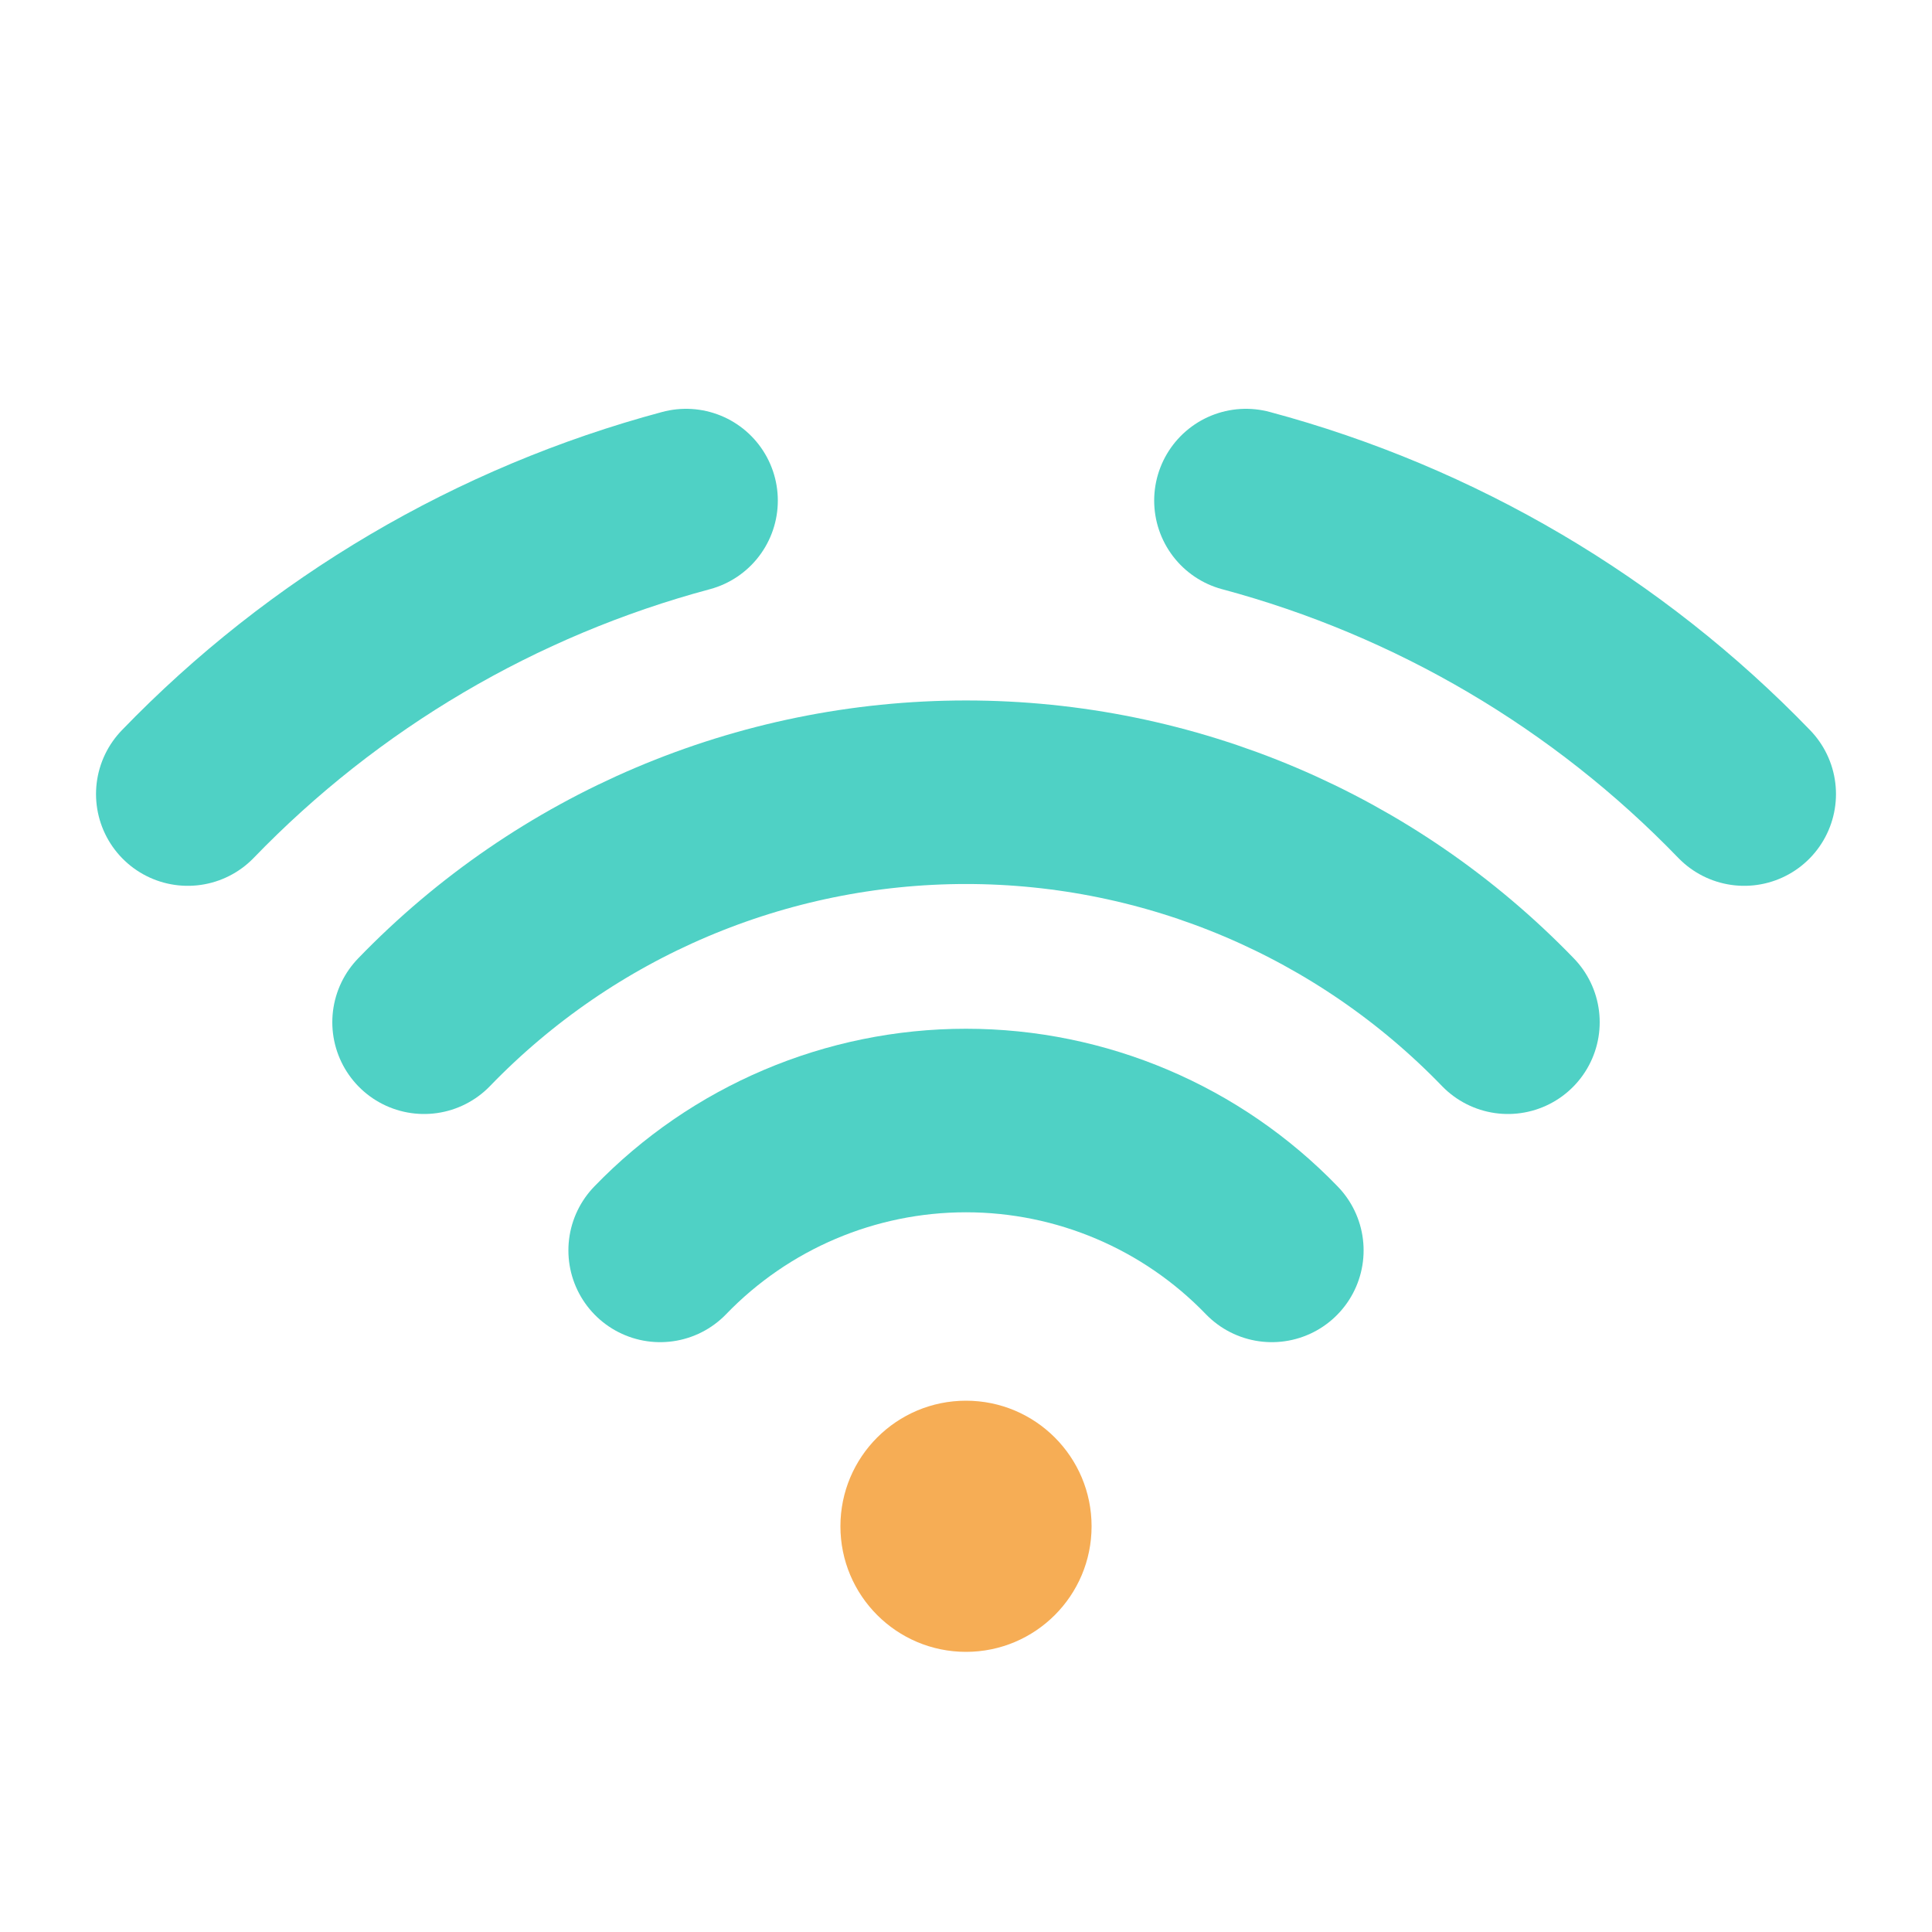
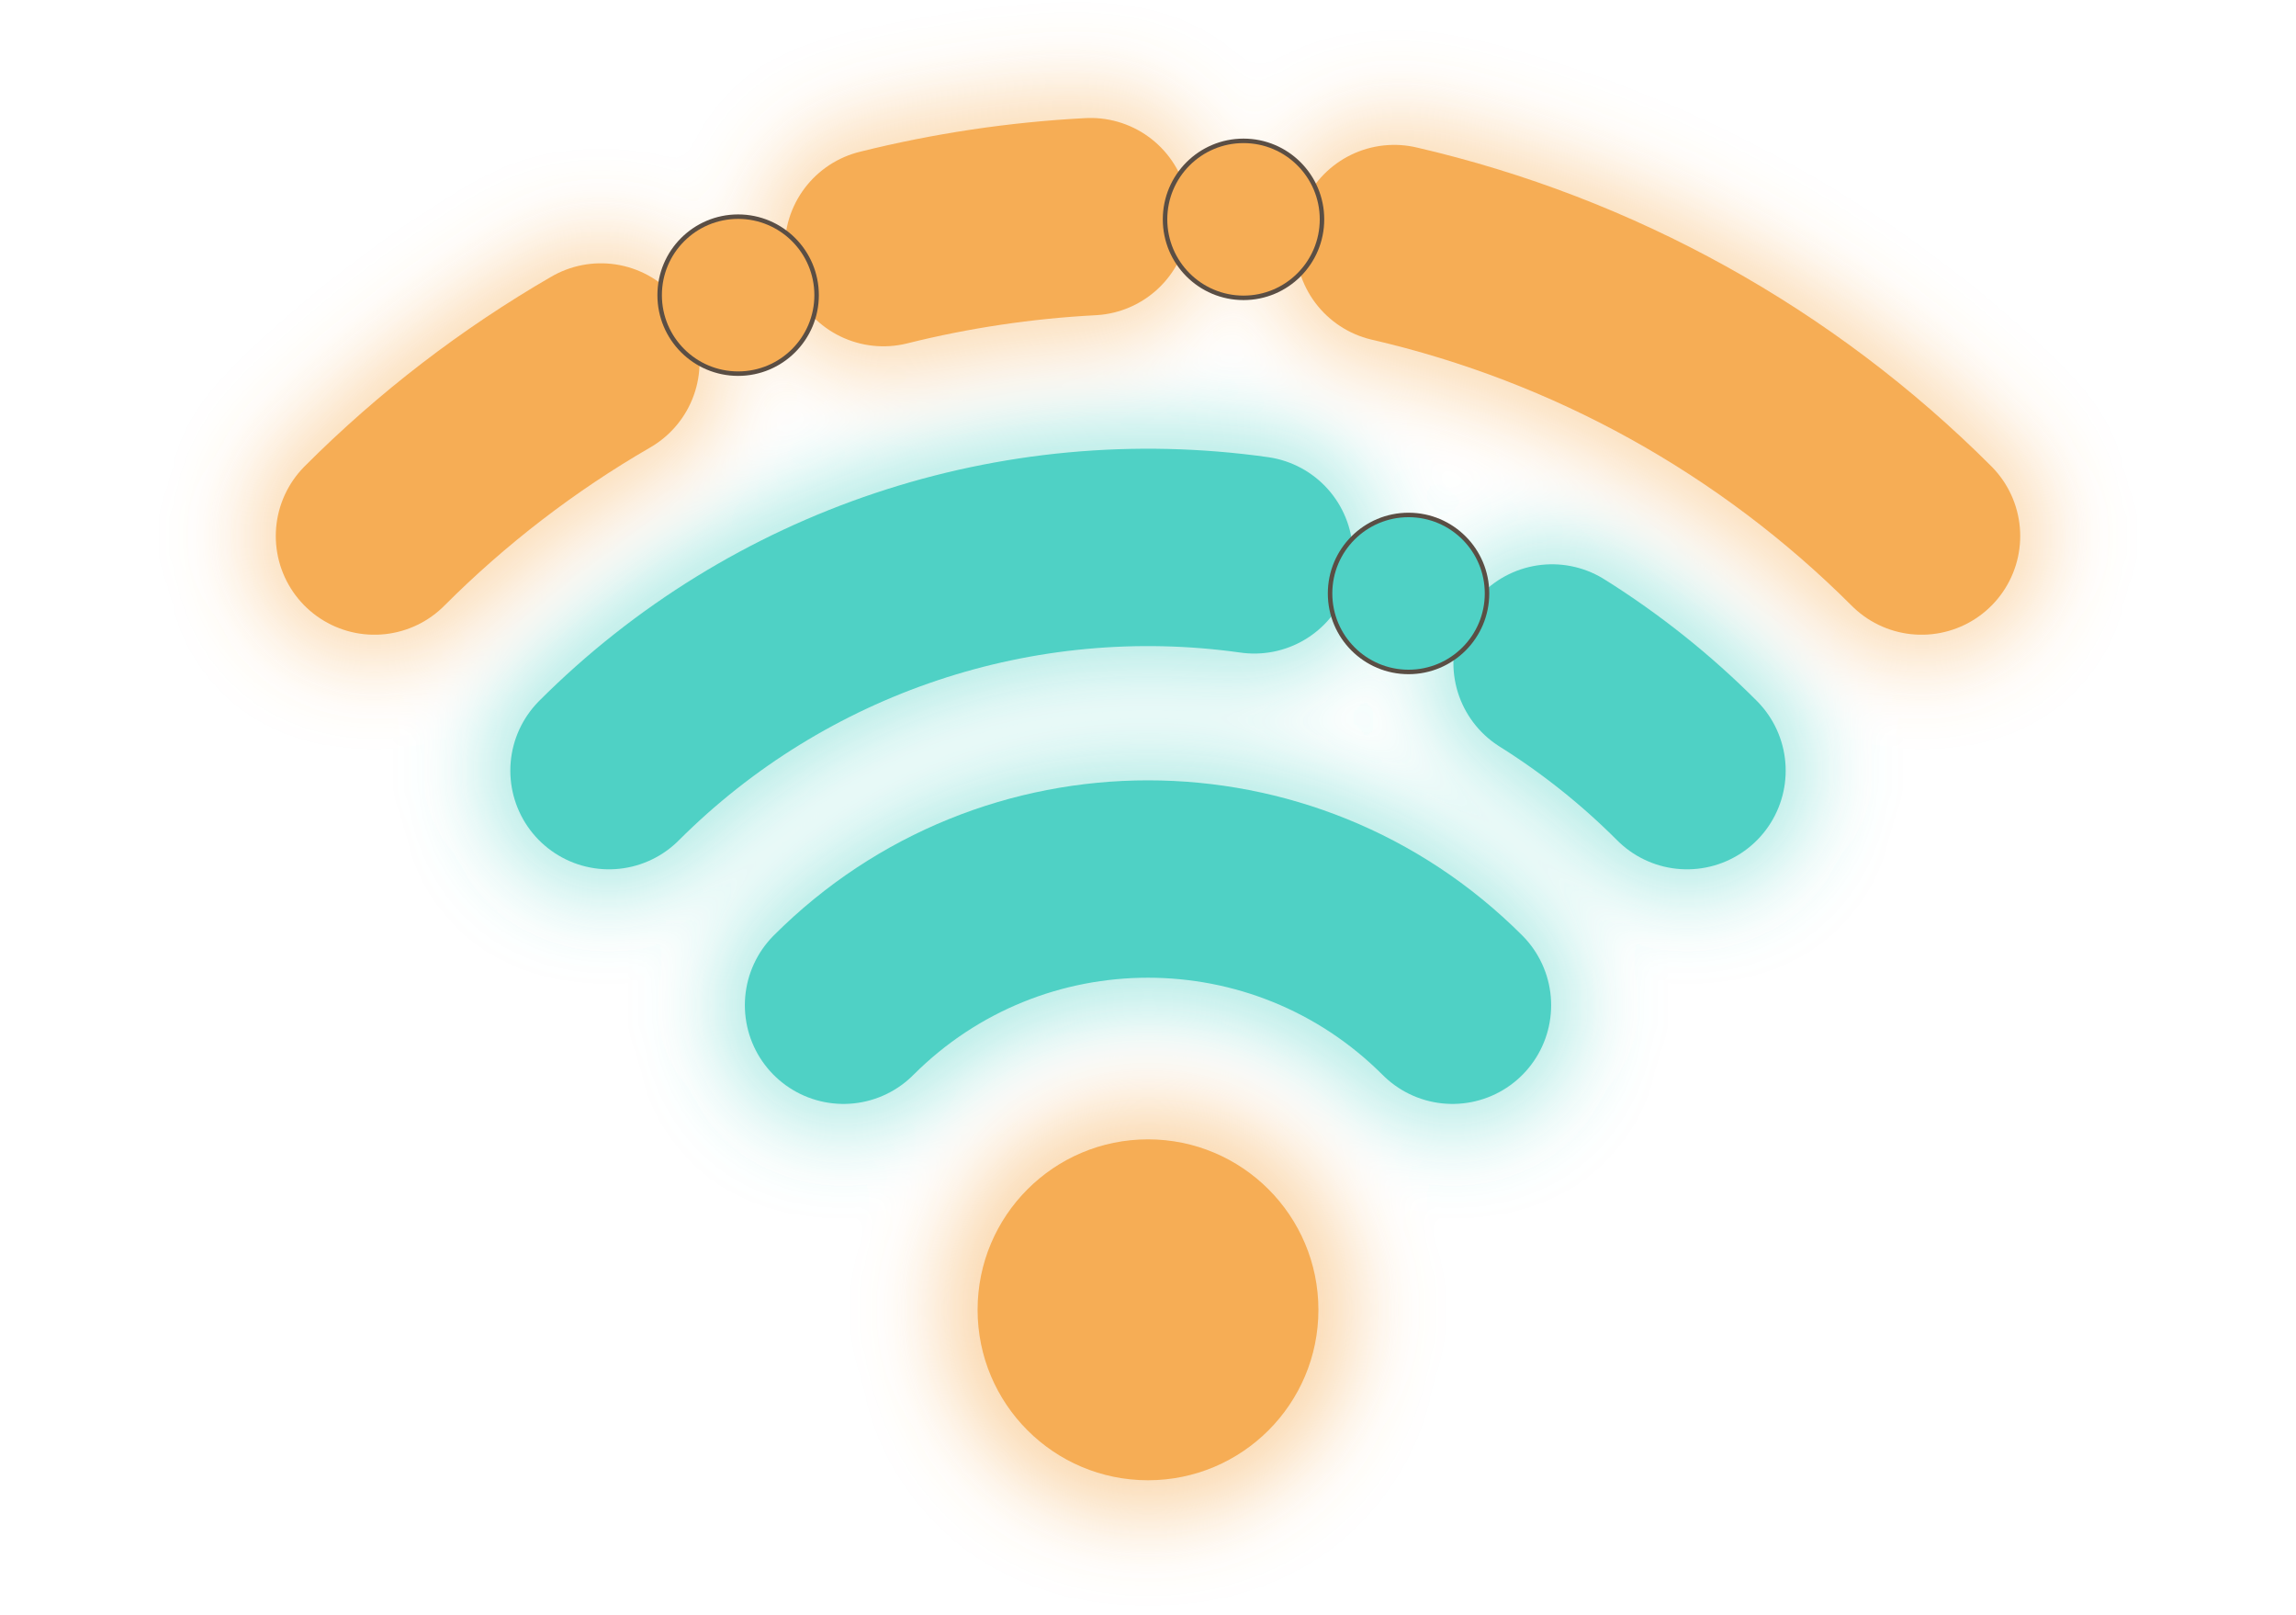
- <svg xmlns="http://www.w3.org/2000/svg" viewBox="0 0 100 100" width="100" height="100">
-   <circle cx="50" cy="79" r="6.5" fill="#f6ad55" />
-   <g fill="none" stroke="#4fd1c5" stroke-width="9.5" stroke-linecap="round">
-     <path class="arc a1" d="M34.17 64.72A22 22 0 0 1 65.83 64.72" />
-     <path class="arc a2" d="M21.95 52.91A39 39 0 0 1 78.05 52.91" />
-     <path class="arc a3l" d="M9.72 41.10A56 56 0 0 1 35.51 25.91" />
-     <path class="arc a3r" d="M64.49 25.91A56 56 0 0 1 90.28 41.10" />
+ <svg xmlns="http://www.w3.org/2000/svg" viewBox="0 90 512 360" width="512" height="360">
+   <defs>
+     <filter id="hglow" filterUnits="userSpaceOnUse" x="-100" y="-100" width="712" height="712">
+       <feGaussianBlur stdDeviation="9" />
+     </filter>
+   </defs>
+   <g filter="url(#hglow)">
+     <path class="arc a1" d="M188.1 314.1 A96 96 0 0 1 323.9 314.1" stroke="#4fd1c5" stroke-width="56" fill="none" stroke-linecap="round" opacity=".45" />
+     <path class="arc a2" d="M135.8 261.8 A170 170 0 0 1 279.7 213.7" stroke="#4fd1c5" stroke-width="56" fill="none" stroke-linecap="round" opacity=".45" />
+     <path class="arc a2" d="M346.1 237.8 A170 170 0 0 1 376.2 261.8" stroke="#4fd1c5" stroke-width="56" fill="none" stroke-linecap="round" opacity=".45" />
+     <path class="arc a3" d="M83.5 209.5 A244 244 0 0 1 134.0 170.7" stroke="#f6ad55" stroke-width="56" fill="none" stroke-linecap="round" opacity=".45" />
+     <path class="arc a3" d="M197.0 145.2 A244 244 0 0 1 243.2 138.3" stroke="#f6ad55" stroke-width="56" fill="none" stroke-linecap="round" opacity=".45" />
+     <path class="arc a3" d="M310.9 144.3 A244 244 0 0 1 428.5 209.5" stroke="#f6ad55" stroke-width="56" fill="none" stroke-linecap="round" opacity=".45" />
+     <circle class="dot" cx="256" cy="382" r="46" fill="#f6ad55" opacity=".5" />
  </g>
+   <path class="arc a1" d="M188.1 314.1 A96 96 0 0 1 323.9 314.1" stroke="#4fd1c5" stroke-width="44" fill="none" stroke-linecap="round" />
+   <path class="arc a2" d="M135.8 261.8 A170 170 0 0 1 279.7 213.7" stroke="#4fd1c5" stroke-width="44" fill="none" stroke-linecap="round" />
+   <path class="arc a2" d="M346.1 237.8 A170 170 0 0 1 376.2 261.8" stroke="#4fd1c5" stroke-width="44" fill="none" stroke-linecap="round" />
+   <path class="arc a3" d="M83.5 209.5 A244 244 0 0 1 134.0 170.7" stroke="#f6ad55" stroke-width="44" fill="none" stroke-linecap="round" />
+   <path class="arc a3" d="M197.0 145.2 A244 244 0 0 1 243.2 138.3" stroke="#f6ad55" stroke-width="44" fill="none" stroke-linecap="round" />
+   <path class="arc a3" d="M310.9 144.3 A244 244 0 0 1 428.5 209.5" stroke="#f6ad55" stroke-width="44" fill="none" stroke-linecap="round" />
+   <circle class="dud" cx="314.1" cy="222.3" r="17" fill="#3a322c" stroke="#5a4e44" stroke-width="2" />
+   <circle class="dud-lit d0" cx="314.1" cy="222.3" r="17" fill="#4fd1c5" />
+   <circle class="dud" cx="164.6" cy="155.8" r="17" fill="#3a322c" stroke="#5a4e44" stroke-width="2" />
+   <circle class="dud-lit d1" cx="164.6" cy="155.8" r="17" fill="#f6ad55" />
+   <circle class="dud" cx="277.3" cy="138.9" r="17" fill="#3a322c" stroke="#5a4e44" stroke-width="2" />
+   <circle class="dud-lit d2" cx="277.3" cy="138.9" r="17" fill="#f6ad55" />
+   <circle class="dot" cx="256" cy="382" r="38" fill="#f6ad55" />
</svg>
